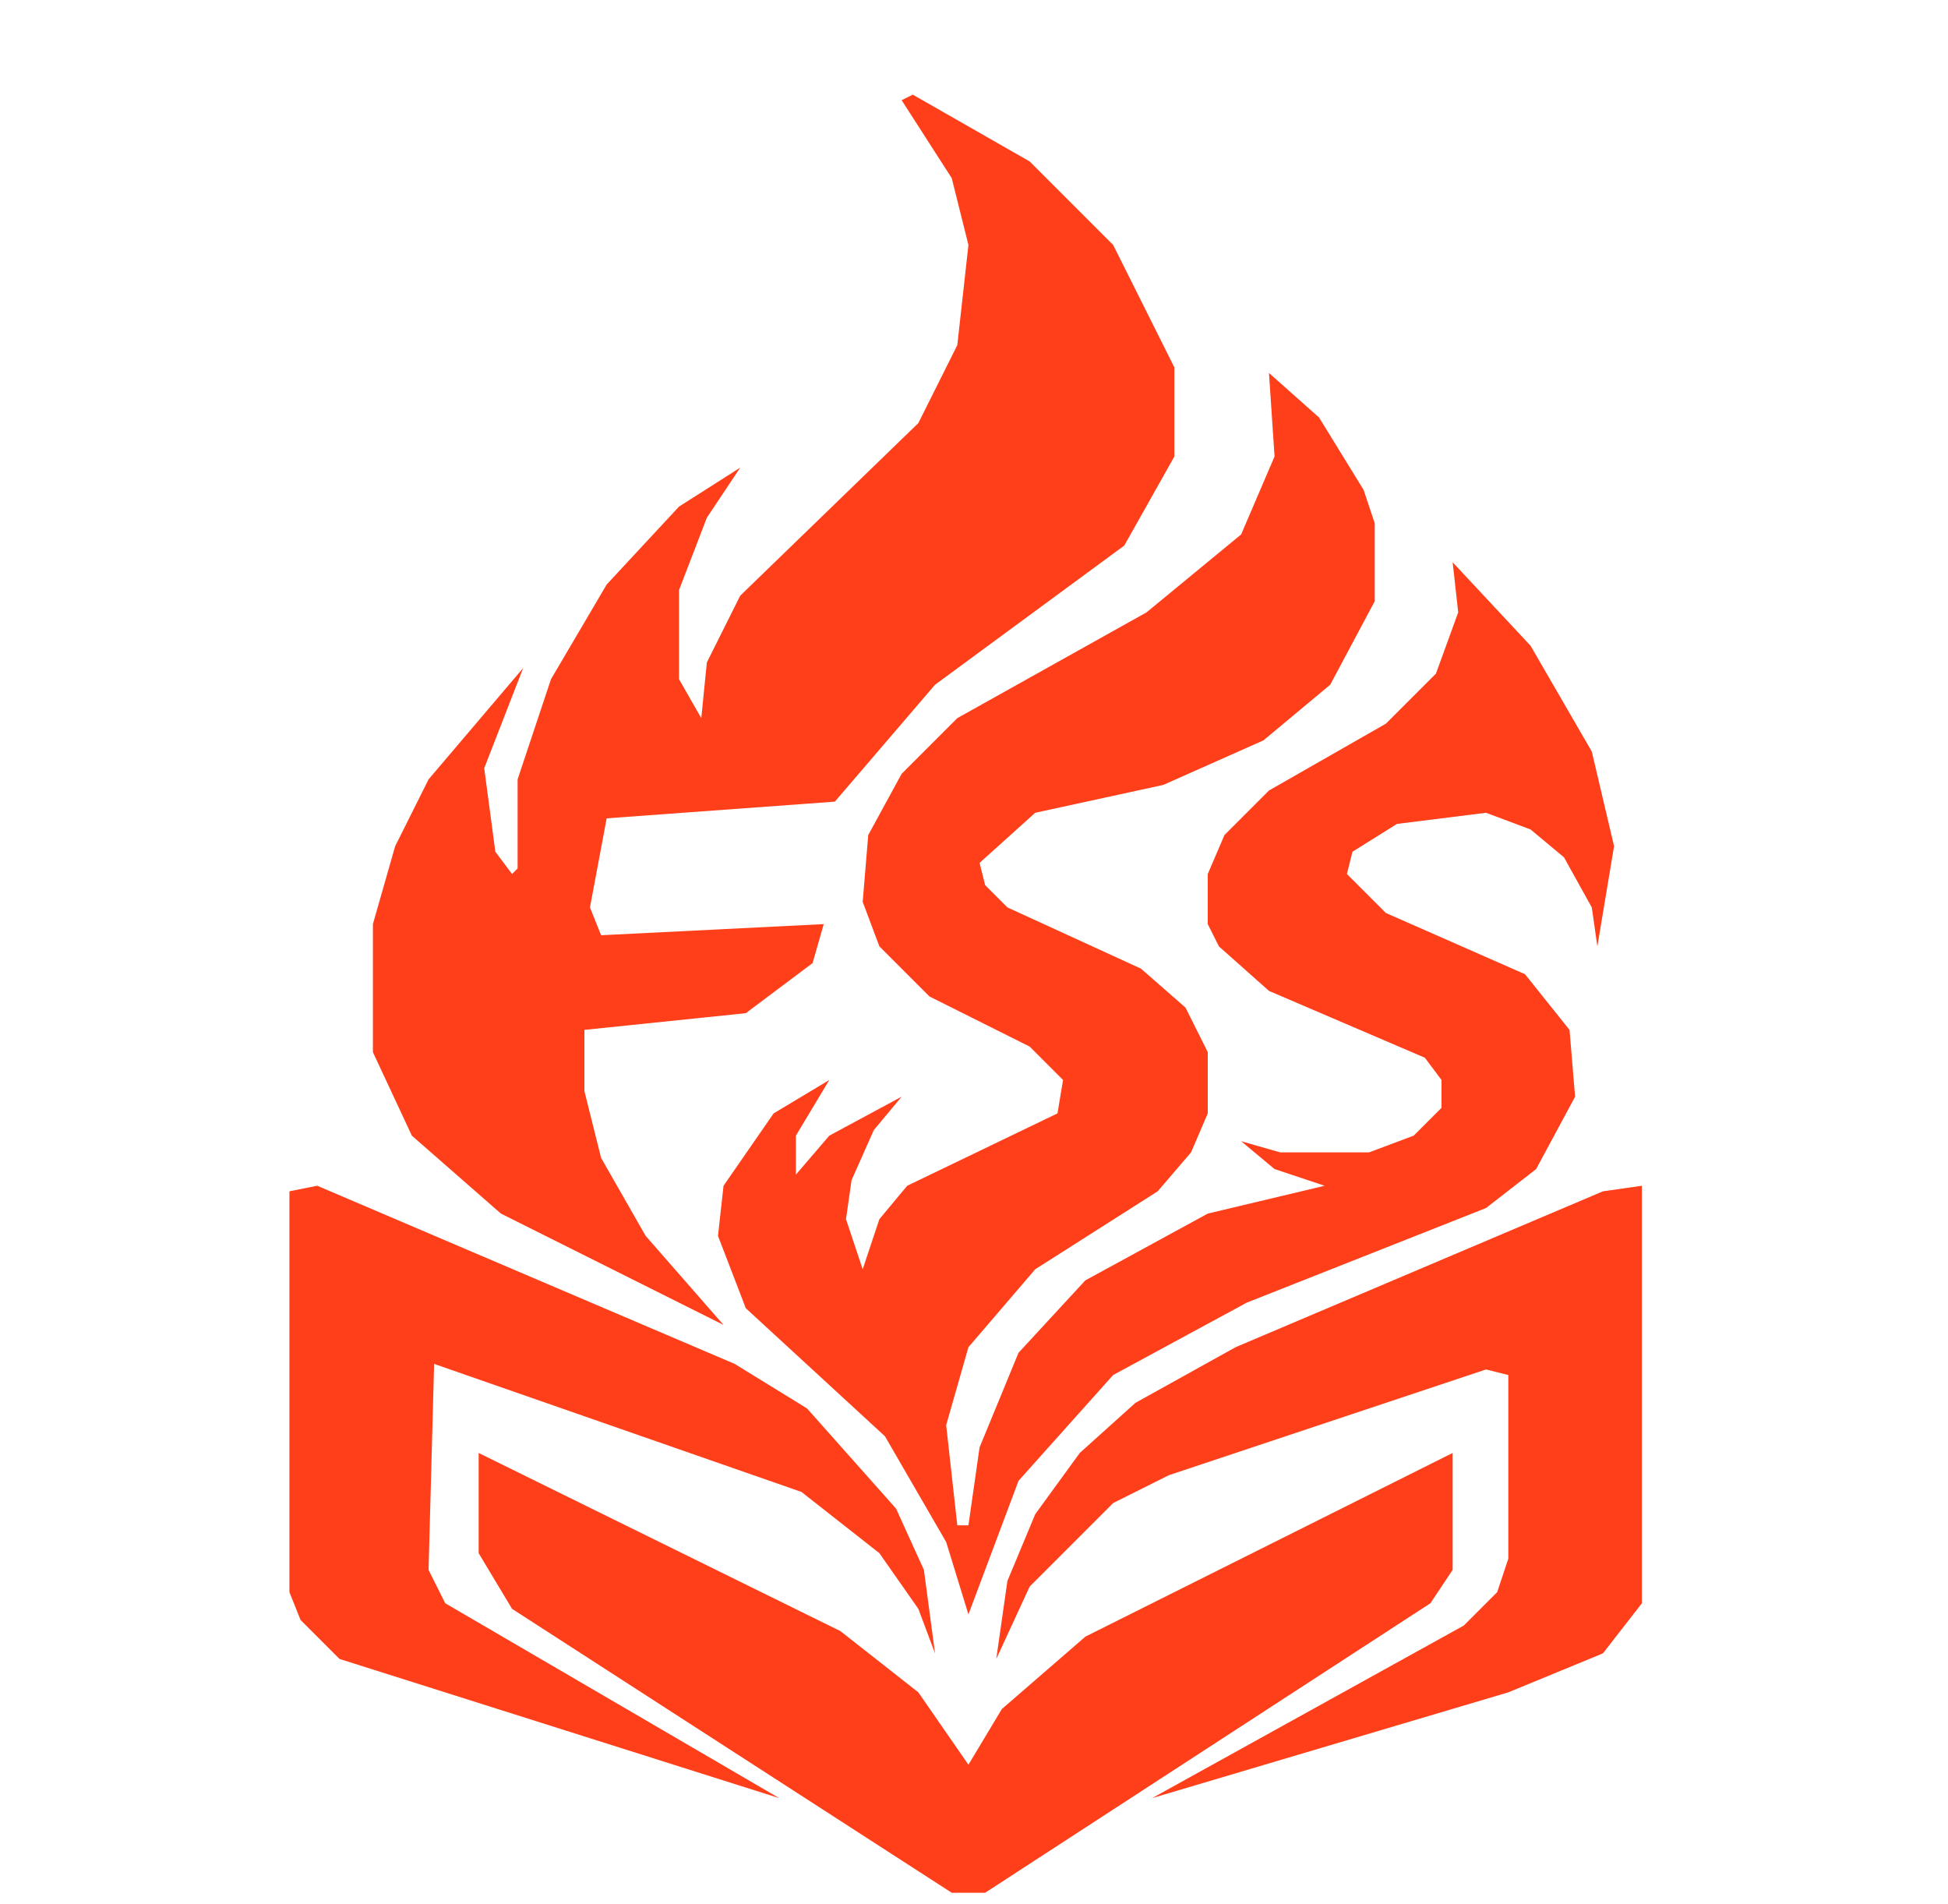
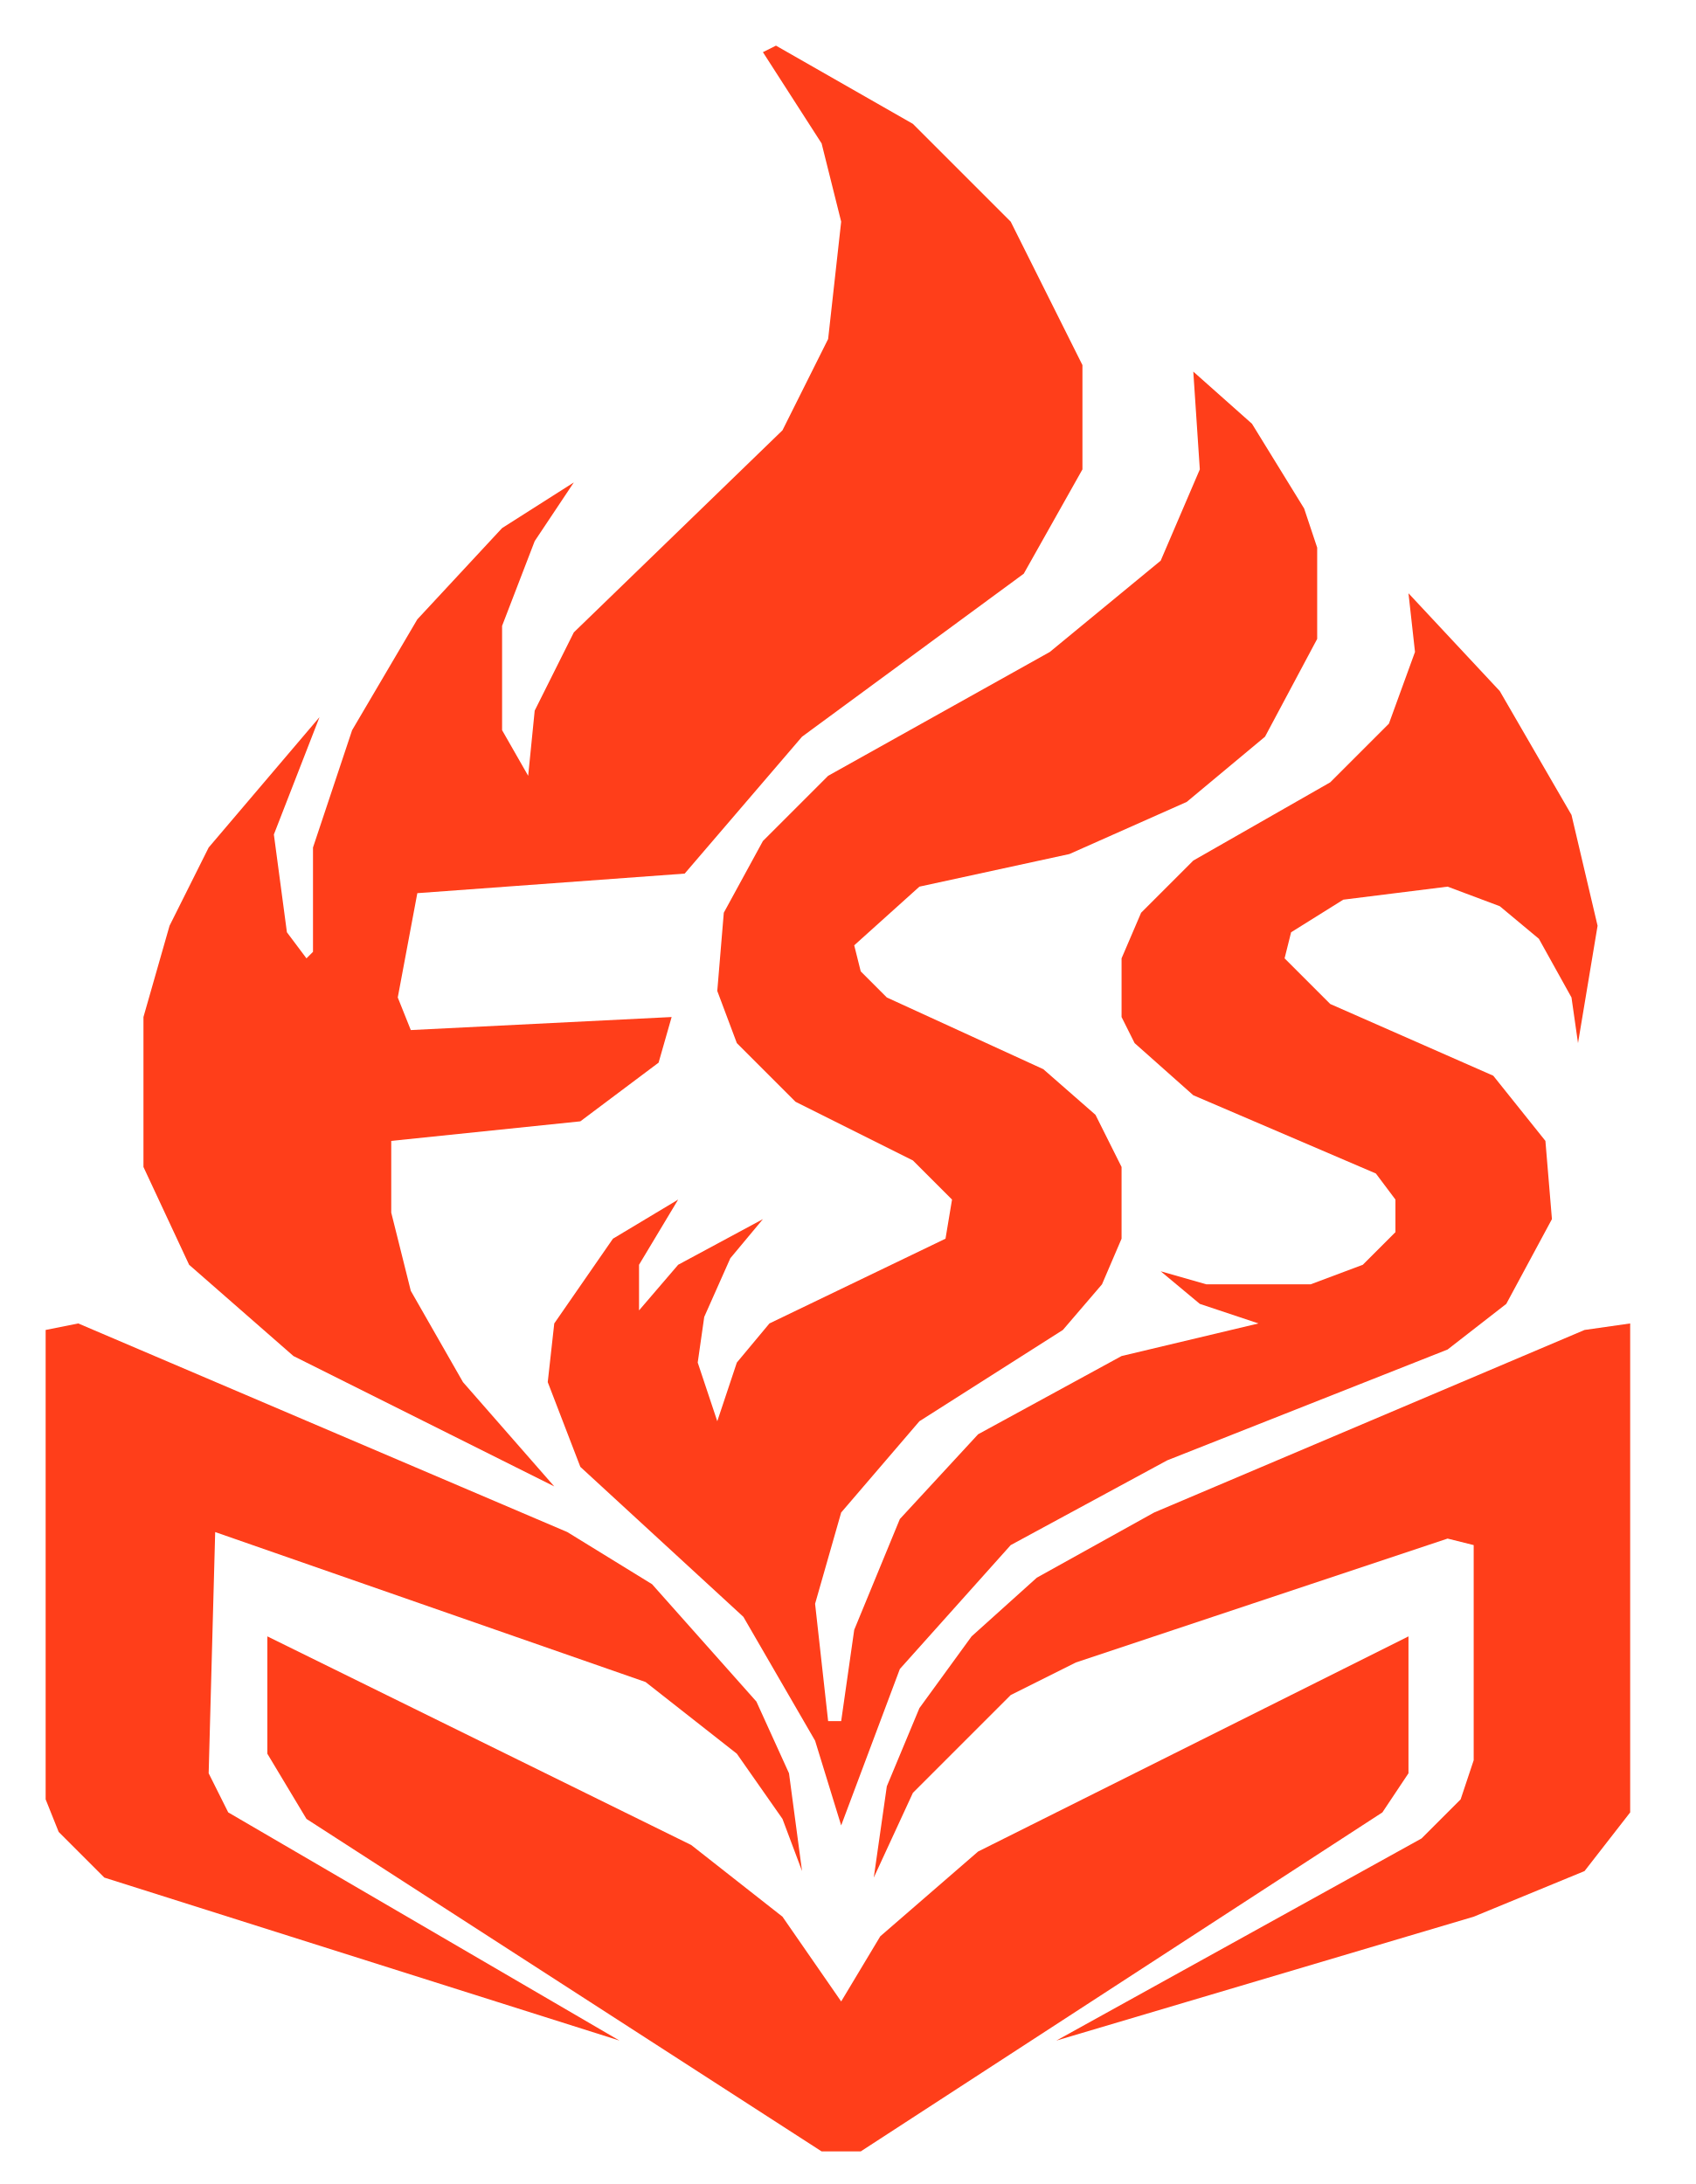
- <svg xmlns="http://www.w3.org/2000/svg" viewBox="0 0 350 342">
+ <svg xmlns="http://www.w3.org/2000/svg" viewBox="45 10 260 335">
  <path fill="#ff3e1a" fill-rule="evenodd" d="M86,261 86,279 92,289 171,340 177,340 257,288 261,282 261,261 195,294 180,307 174,317 165,304 151,293Z M295,213 288,214 222,242 204,252 194,261 186,272 181,284 179,298 185,285 200,270 210,265 267,246 271,247 271,280 269,286 263,292 207,323 271,304 288,297 295,288Z M52,214 52,286 54,291 61,298 140,323 80,288 77,282 78,245 144,268 158,279 165,289 168,297 166,282 161,271 145,253 132,245 57,213Z M228,67 229,82 223,96 206,110 172,129 162,139 156,150 155,162 158,170 167,179 185,188 191,194 190,200 163,213 158,219 155,228 152,219 153,212 157,203 162,197 149,204 143,211 143,204 149,194 139,200 130,213 129,222 134,235 159,258 170,277 174,290 183,266 200,247 224,234 267,217 276,210 283,197 282,185 274,175 249,164 242,157 243,153 251,148 267,146 275,149 281,154 286,163 287,170 290,152 286,135 275,116 261,101 262,110 258,121 249,130 228,142 220,150 217,157 217,166 219,170 228,178 256,190 259,194 259,199 254,204 246,207 230,207 223,205 229,210 238,213 217,218 195,230 183,243 176,260 174,274 172,274 170,256 174,242 186,228 208,214 214,207 217,200 217,189 213,181 205,174 181,163 177,159 176,155 186,146 209,141 227,133 239,123 247,108 247,94 245,88 237,75Z M164,17 162,18 171,32 174,44 172,62 165,76 133,107 127,119 126,129 122,122 122,106 127,93 133,84 122,91 109,105 99,122 93,140 93,156 92,157 89,153 87,138 94,120 77,140 71,152 67,166 67,189 74,204 90,218 130,238 116,222 108,208 105,196 105,185 134,182 146,173 148,166 108,168 106,163 109,147 150,144 168,123 202,98 211,82 211,66 200,44 185,29Z" />
</svg>
